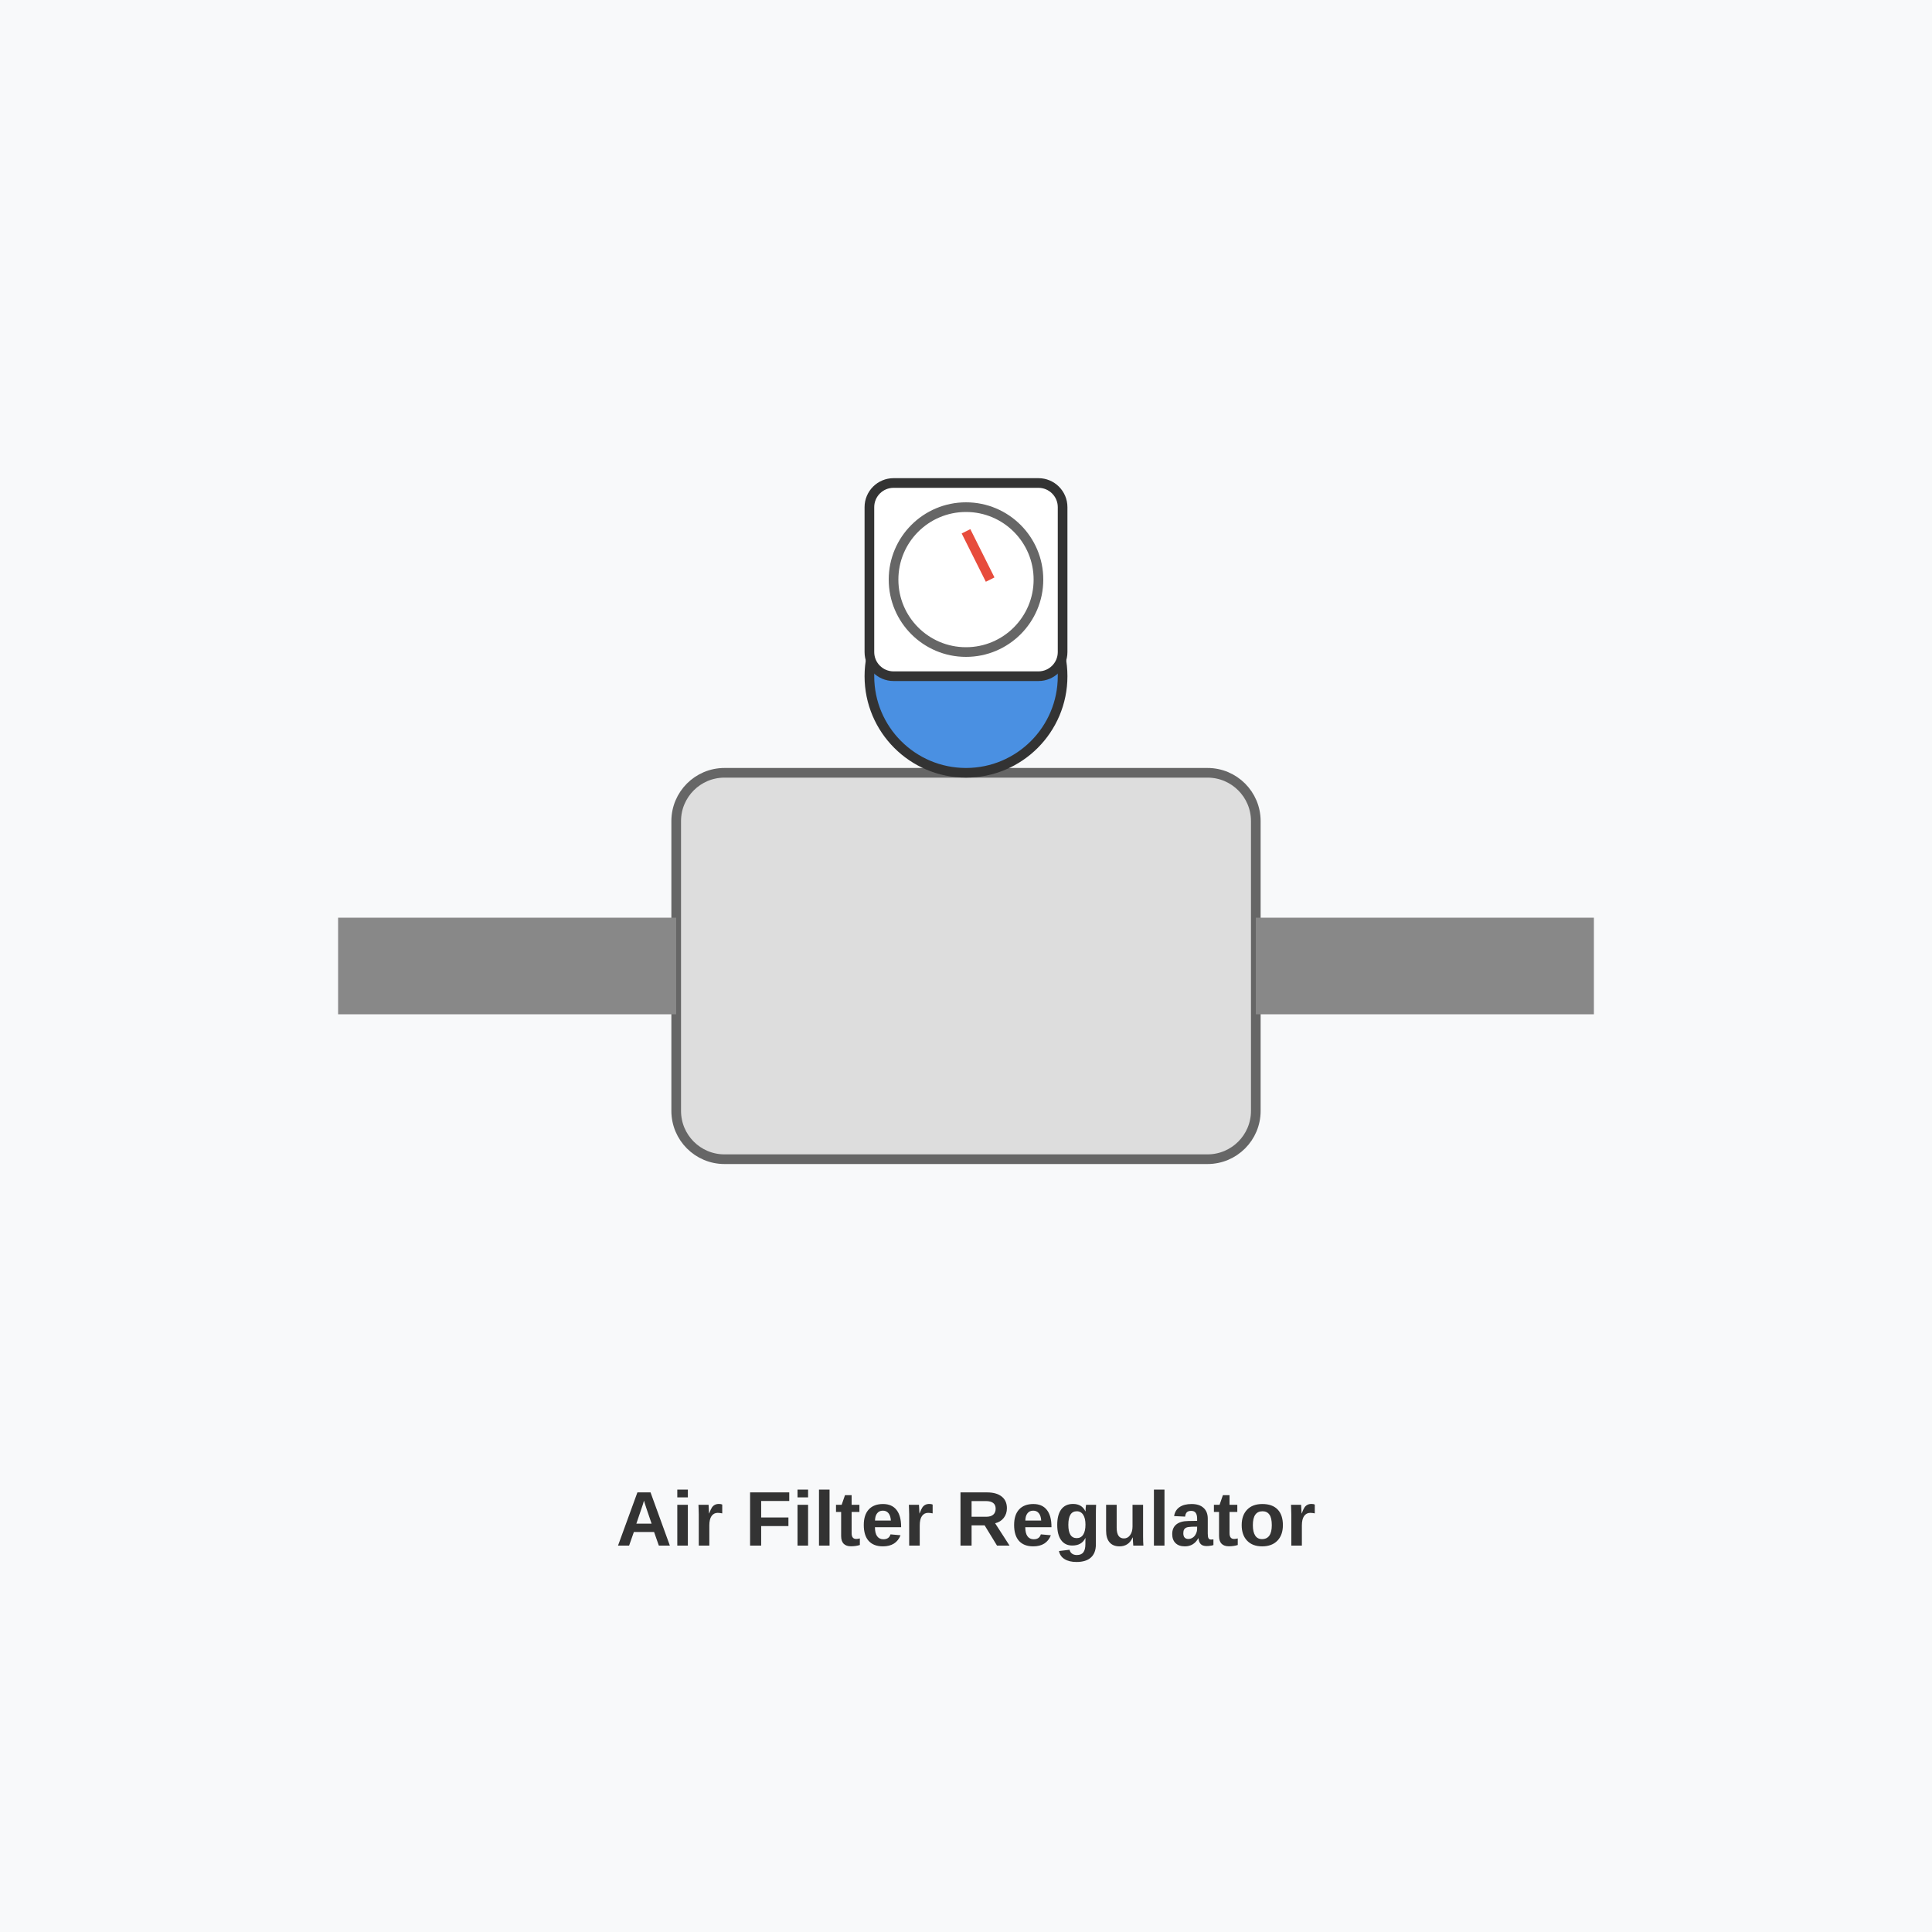
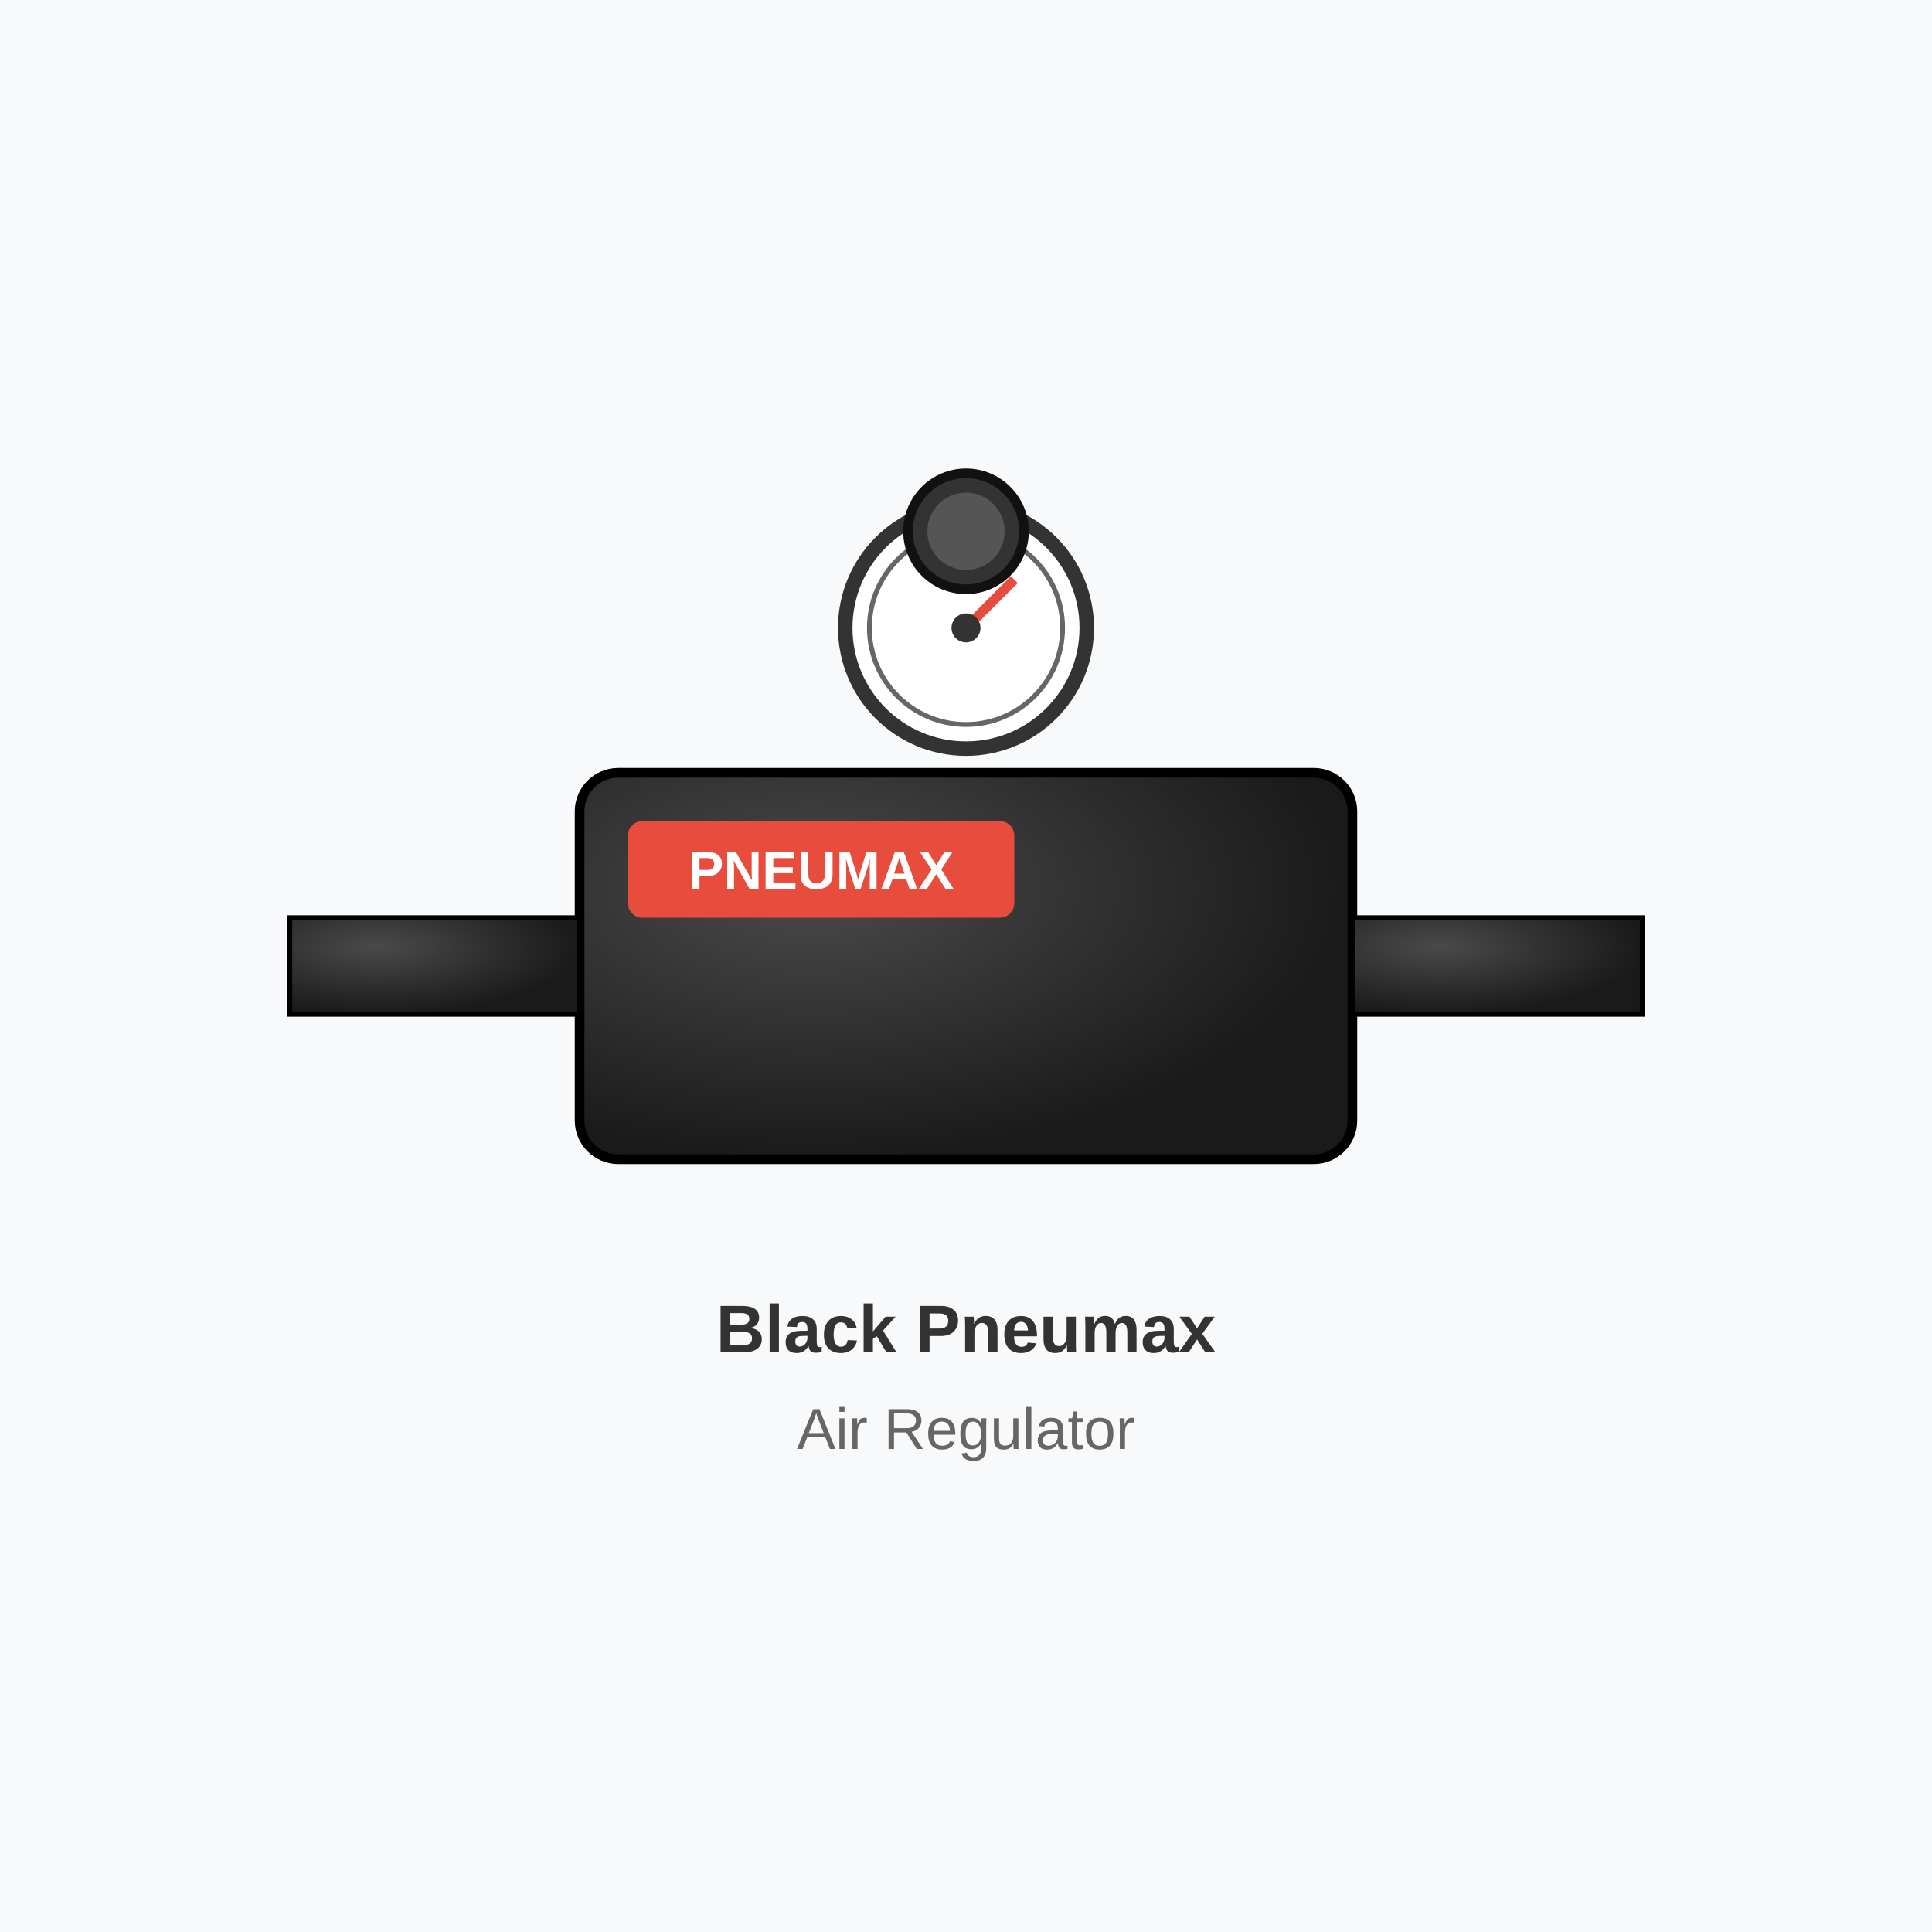
<svg xmlns="http://www.w3.org/2000/svg" width="400" height="400" viewBox="0 0 400 400">
+   <defs>
+     <radialGradient id="blackMetalGrad" cx="30%" cy="30%" r="70%">
+       <stop offset="0%" style="stop-color:#4a4a4a" />
+       <stop offset="100%" style="stop-color:#1a1a1a" />
+     </radialGradient>
+   </defs>
  <rect width="400" height="400" fill="#f8f9fa" />
-   <rect x="140" y="160" width="120" height="80" fill="#ddd" stroke="#666" stroke-width="2" rx="10" />
-   <circle cx="200" cy="140" r="20" fill="#4a90e2" stroke="#333" stroke-width="2" />
-   <rect x="180" y="100" width="40" height="40" fill="#fff" stroke="#333" stroke-width="2" rx="5" />
-   <circle cx="200" cy="120" r="15" fill="none" stroke="#666" stroke-width="2" />
-   <line x1="200" y1="110" x2="205" y2="120" stroke="#e74c3c" stroke-width="2" />
-   <rect x="70" y="190" width="70" height="20" fill="#888" />
-   <rect x="260" y="190" width="70" height="20" fill="#888" />
-   <text x="200" y="320" text-anchor="middle" font-family="Arial" font-size="16" font-weight="bold" fill="#333">Air Filter Regulator</text>
+   <rect x="120" y="160" width="160" height="80" fill="url(#blackMetalGrad)" stroke="#000" stroke-width="2" rx="8" />
+   <rect x="130" y="170" width="80" height="20" fill="#e74c3c" rx="3" />
+   <text x="170" y="184" text-anchor="middle" font-family="Arial" font-size="11" font-weight="bold" fill="white">PNEUMAX</text>
+   <circle cx="200" cy="130" r="25" fill="#fff" stroke="#333" stroke-width="3" />
+   <circle cx="200" cy="130" r="20" fill="none" stroke="#666" stroke-width="1" />
+   <line x1="200" y1="130" x2="210" y2="120" stroke="#e74c3c" stroke-width="2" />
+   <circle cx="200" cy="130" r="3" fill="#333" />
+   <circle cx="200" cy="110" r="12" fill="#333" stroke="#111" stroke-width="2" />
+   <circle cx="200" cy="110" r="8" fill="#555" />
+   <rect x="60" y="190" width="60" height="20" fill="url(#blackMetalGrad)" stroke="#000" />
+   <rect x="280" y="190" width="60" height="20" fill="url(#blackMetalGrad)" stroke="#000" />
+   <text x="200" y="280" text-anchor="middle" font-family="Arial" font-size="14" font-weight="bold" fill="#333">Black Pneumax</text>
+   <text x="200" y="300" text-anchor="middle" font-family="Arial" font-size="12" fill="#666">Air Regulator</text>
</svg>
